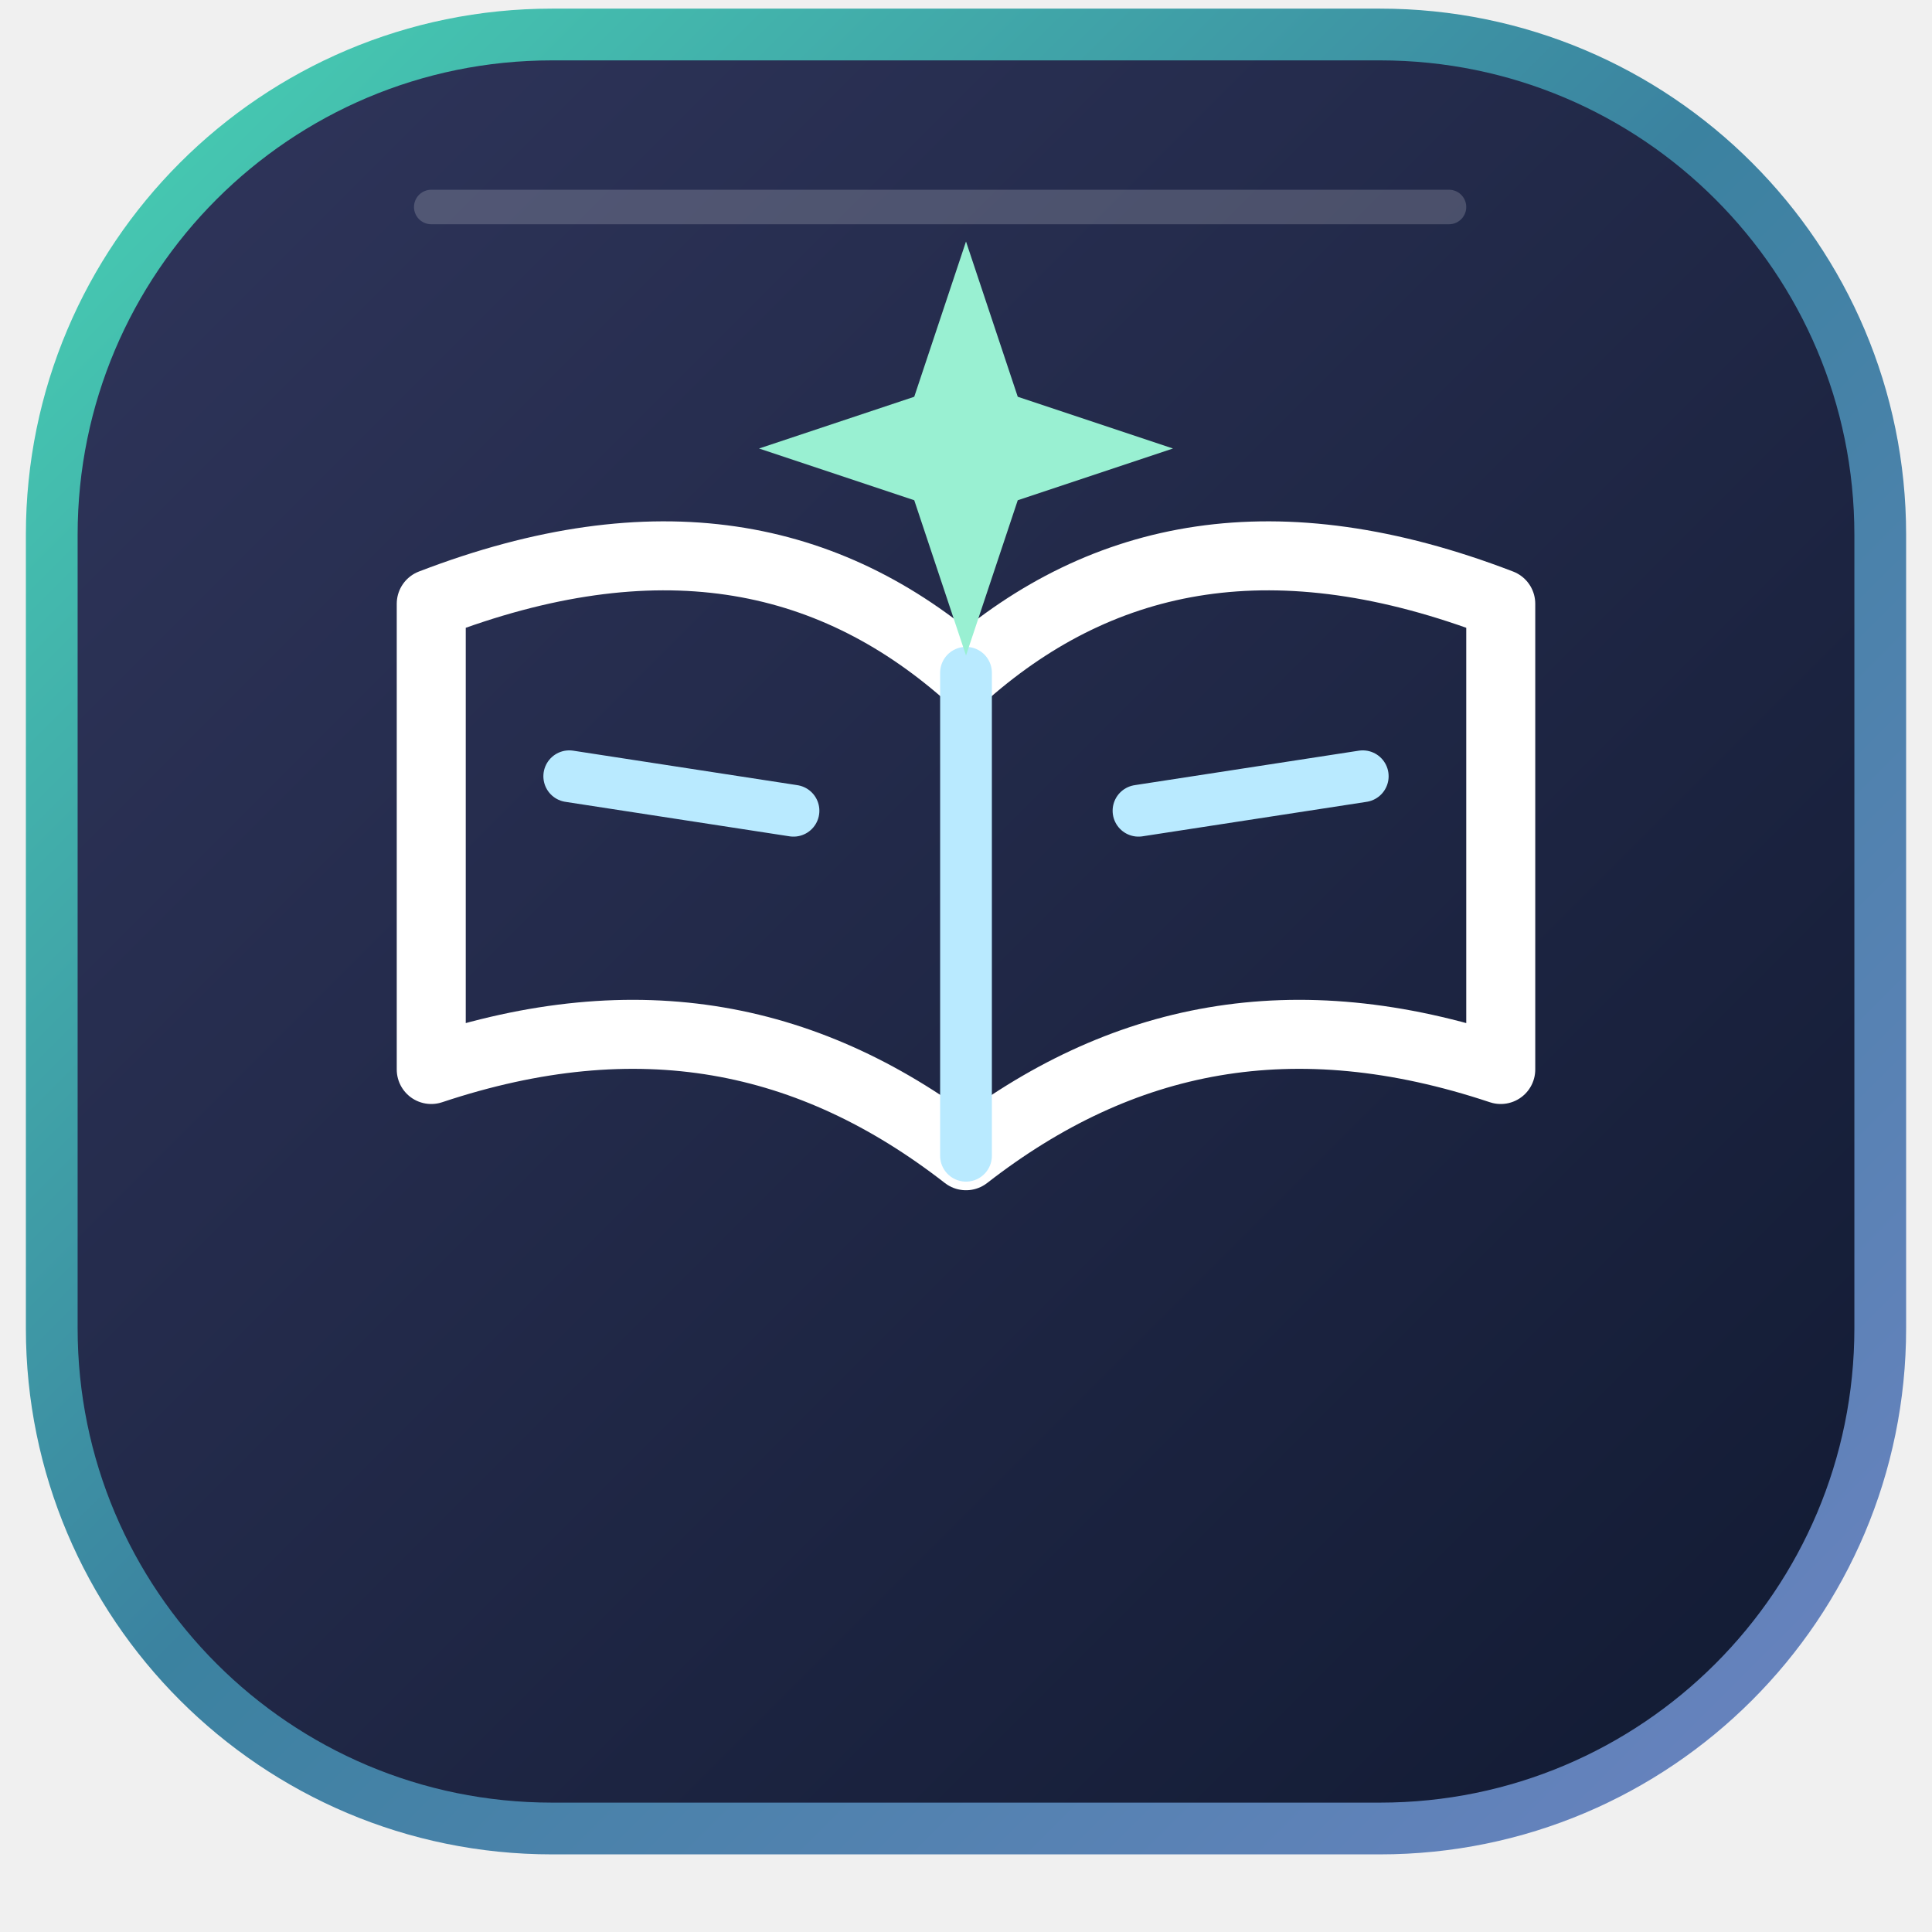
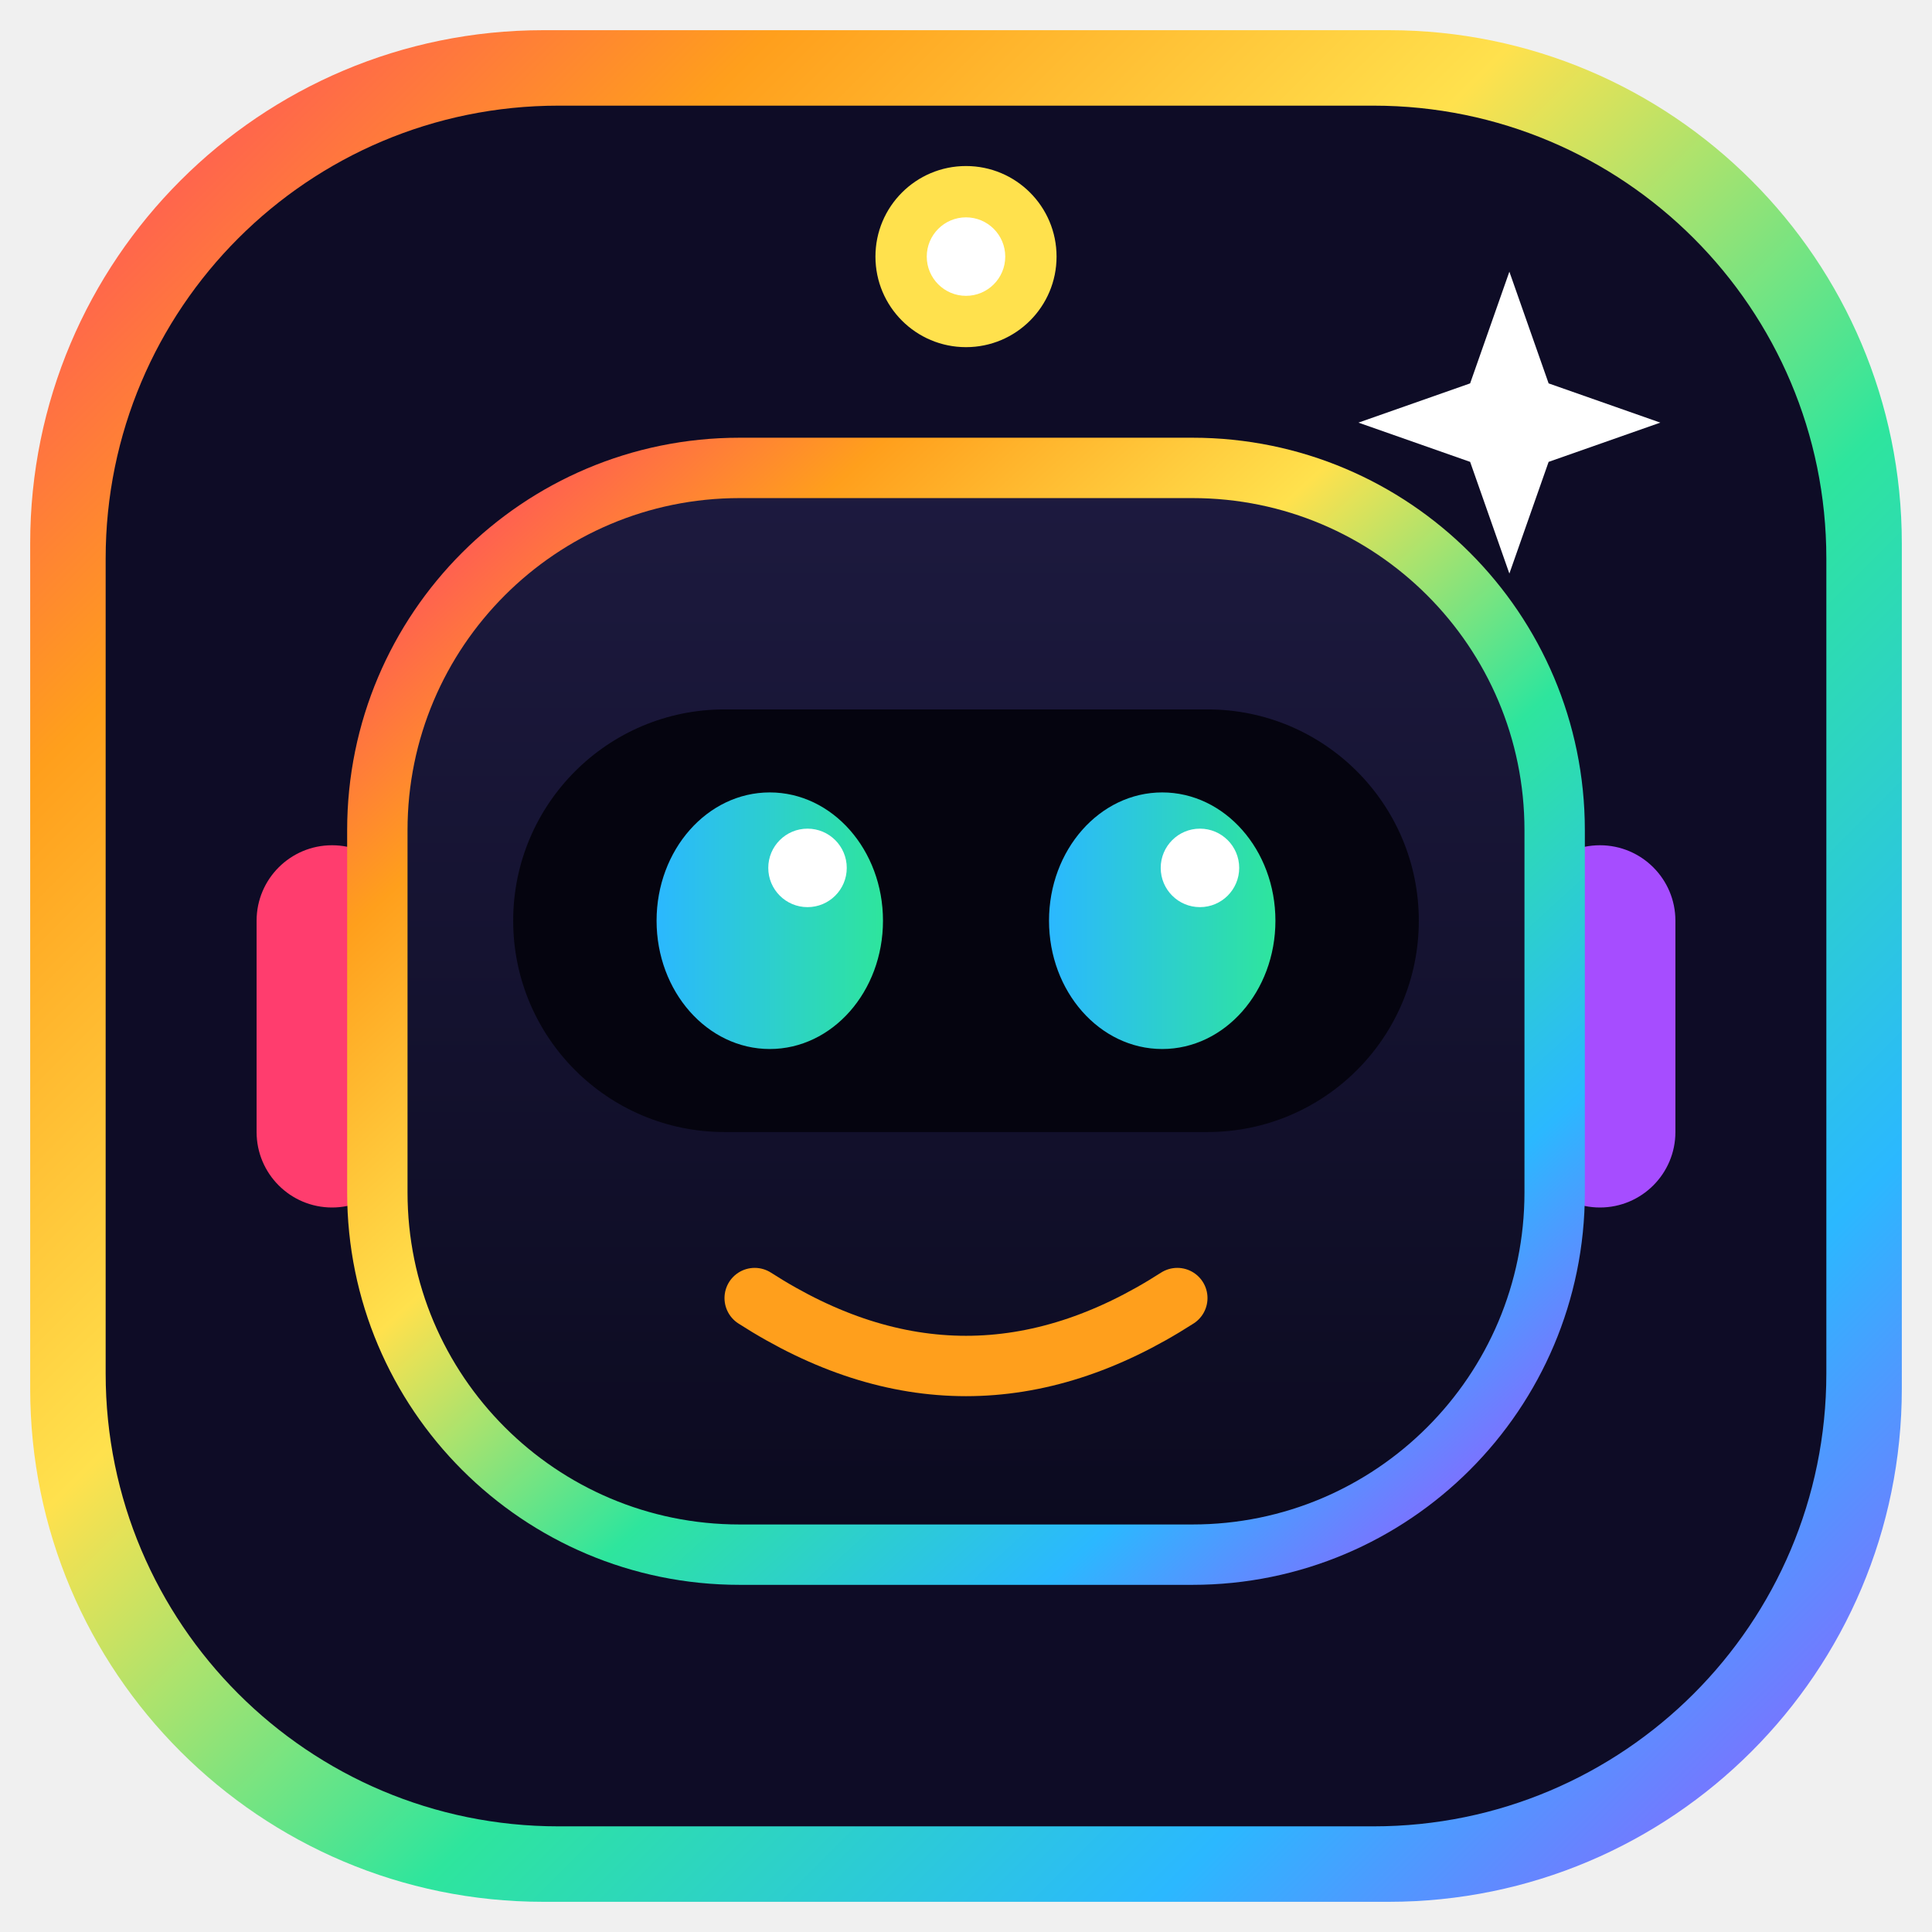
- <svg xmlns="http://www.w3.org/2000/svg" width="112" height="112" viewBox="0 0 112 112" role="img" aria-label="Suleman AI logo">
+ <svg xmlns="http://www.w3.org/2000/svg" width="128" height="128" viewBox="0 0 128 128" role="img" aria-label="Suleman AI agent logo">
  <defs>
-     <linearGradient id="g" x2="1" y2="1">
-       <stop stop-color="#47d2b3" />
-       <stop offset=".48" stop-color="#3b82a0" />
-       <stop offset="1" stop-color="#6c82c1" />
+     <linearGradient id="rb" x1="0" y1="0" x2="1" y2="1">
+       <stop offset="0" stop-color="#ff3d6e" />
+       <stop offset=".2" stop-color="#ff9f1c" />
+       <stop offset=".4" stop-color="#ffe14d" />
+       <stop offset=".6" stop-color="#2ee59d" />
+       <stop offset=".8" stop-color="#2bb8ff" />
+       <stop offset="1" stop-color="#a64dff" />
    </linearGradient>
-     <linearGradient id="b" x2="1" y2="1">
-       <stop stop-color="#30365c" />
-       <stop offset="1" stop-color="#111a32" />
+     <linearGradient id="face" x1="0" y1="0" x2="0" y2="1">
+       <stop offset="0" stop-color="#1d1a3f" />
+       <stop offset="1" stop-color="#0b0a1f" />
+     </linearGradient>
+     <linearGradient id="eye" x1="0" y1="0" x2="1" y2="0">
+       <stop offset="0" stop-color="#2bb8ff" />
+       <stop offset="1" stop-color="#2ee59d" />
    </linearGradient>
  </defs>
-   <rect x="5" y="5" width="102" height="102" rx="29" fill="#060c20" />
-   <rect x="3" y="2" width="106" height="104" rx="29" fill="url(#b)" stroke="url(#g)" stroke-width="3" />
-   <path d="M25 12h59" stroke="#ffffff" stroke-opacity=".18" stroke-width="2" stroke-linecap="round" />
-   <path d="M25 62V35c13-5 23-3 31 4 8-7 18-9 31-4v27c-12-4-22-2-31 5-9-7-19-9-31-5Z" fill="none" stroke="white" stroke-width="4" stroke-linejoin="round" />
-   <path d="M56 39v28M33 45l13 2M66 47l13-2" stroke="#b9eaff" stroke-width="3" stroke-linecap="round" />
-   <path d="m56 14 3 9 9 3-9 3-3 9-3-9-9-3 9-3Z" fill="#99f0d2" />
+   <rect x="2" y="2" width="124" height="124" rx="34" fill="url(#rb)" />
+   <rect x="7" y="7" width="114" height="114" rx="30" fill="#0e0c26" />
+   <line x1="64" y1="30" x2="64" y2="20" stroke="url(#rb)" stroke-width="4" stroke-linecap="round" />
+   <circle cx="64" cy="17" r="6" fill="#ffe14d" />
+   <circle cx="64" cy="17" r="2.6" fill="#fff" />
+   <rect x="17" y="56" width="10" height="24" rx="5" fill="#ff3d6e" />
+   <rect x="101" y="56" width="10" height="24" rx="5" fill="#a64dff" />
+   <rect x="25" y="31" width="78" height="72" rx="24" fill="url(#face)" stroke="url(#rb)" stroke-width="4" />
+   <rect x="34" y="47" width="60" height="28" rx="14" fill="#05040f" />
+   <ellipse cx="51" cy="61" rx="7.5" ry="8.5" fill="url(#eye)" />
+   <ellipse cx="77" cy="61" rx="7.5" ry="8.5" fill="url(#eye)" />
+   <circle cx="53.5" cy="57.5" r="2.6" fill="#fff" />
+   <circle cx="79.5" cy="57.5" r="2.6" fill="#fff" />
+   <path d="M50 86 Q64 95 78 86" fill="none" stroke="#ff9f1c" stroke-width="4" stroke-linecap="round" />
+   <path d="M100 18 l2.6 7.4 7.4 2.6 -7.4 2.6 -2.6 7.4 -2.6 -7.4 -7.4 -2.6 7.4 -2.6z" fill="#fff" />
</svg>
